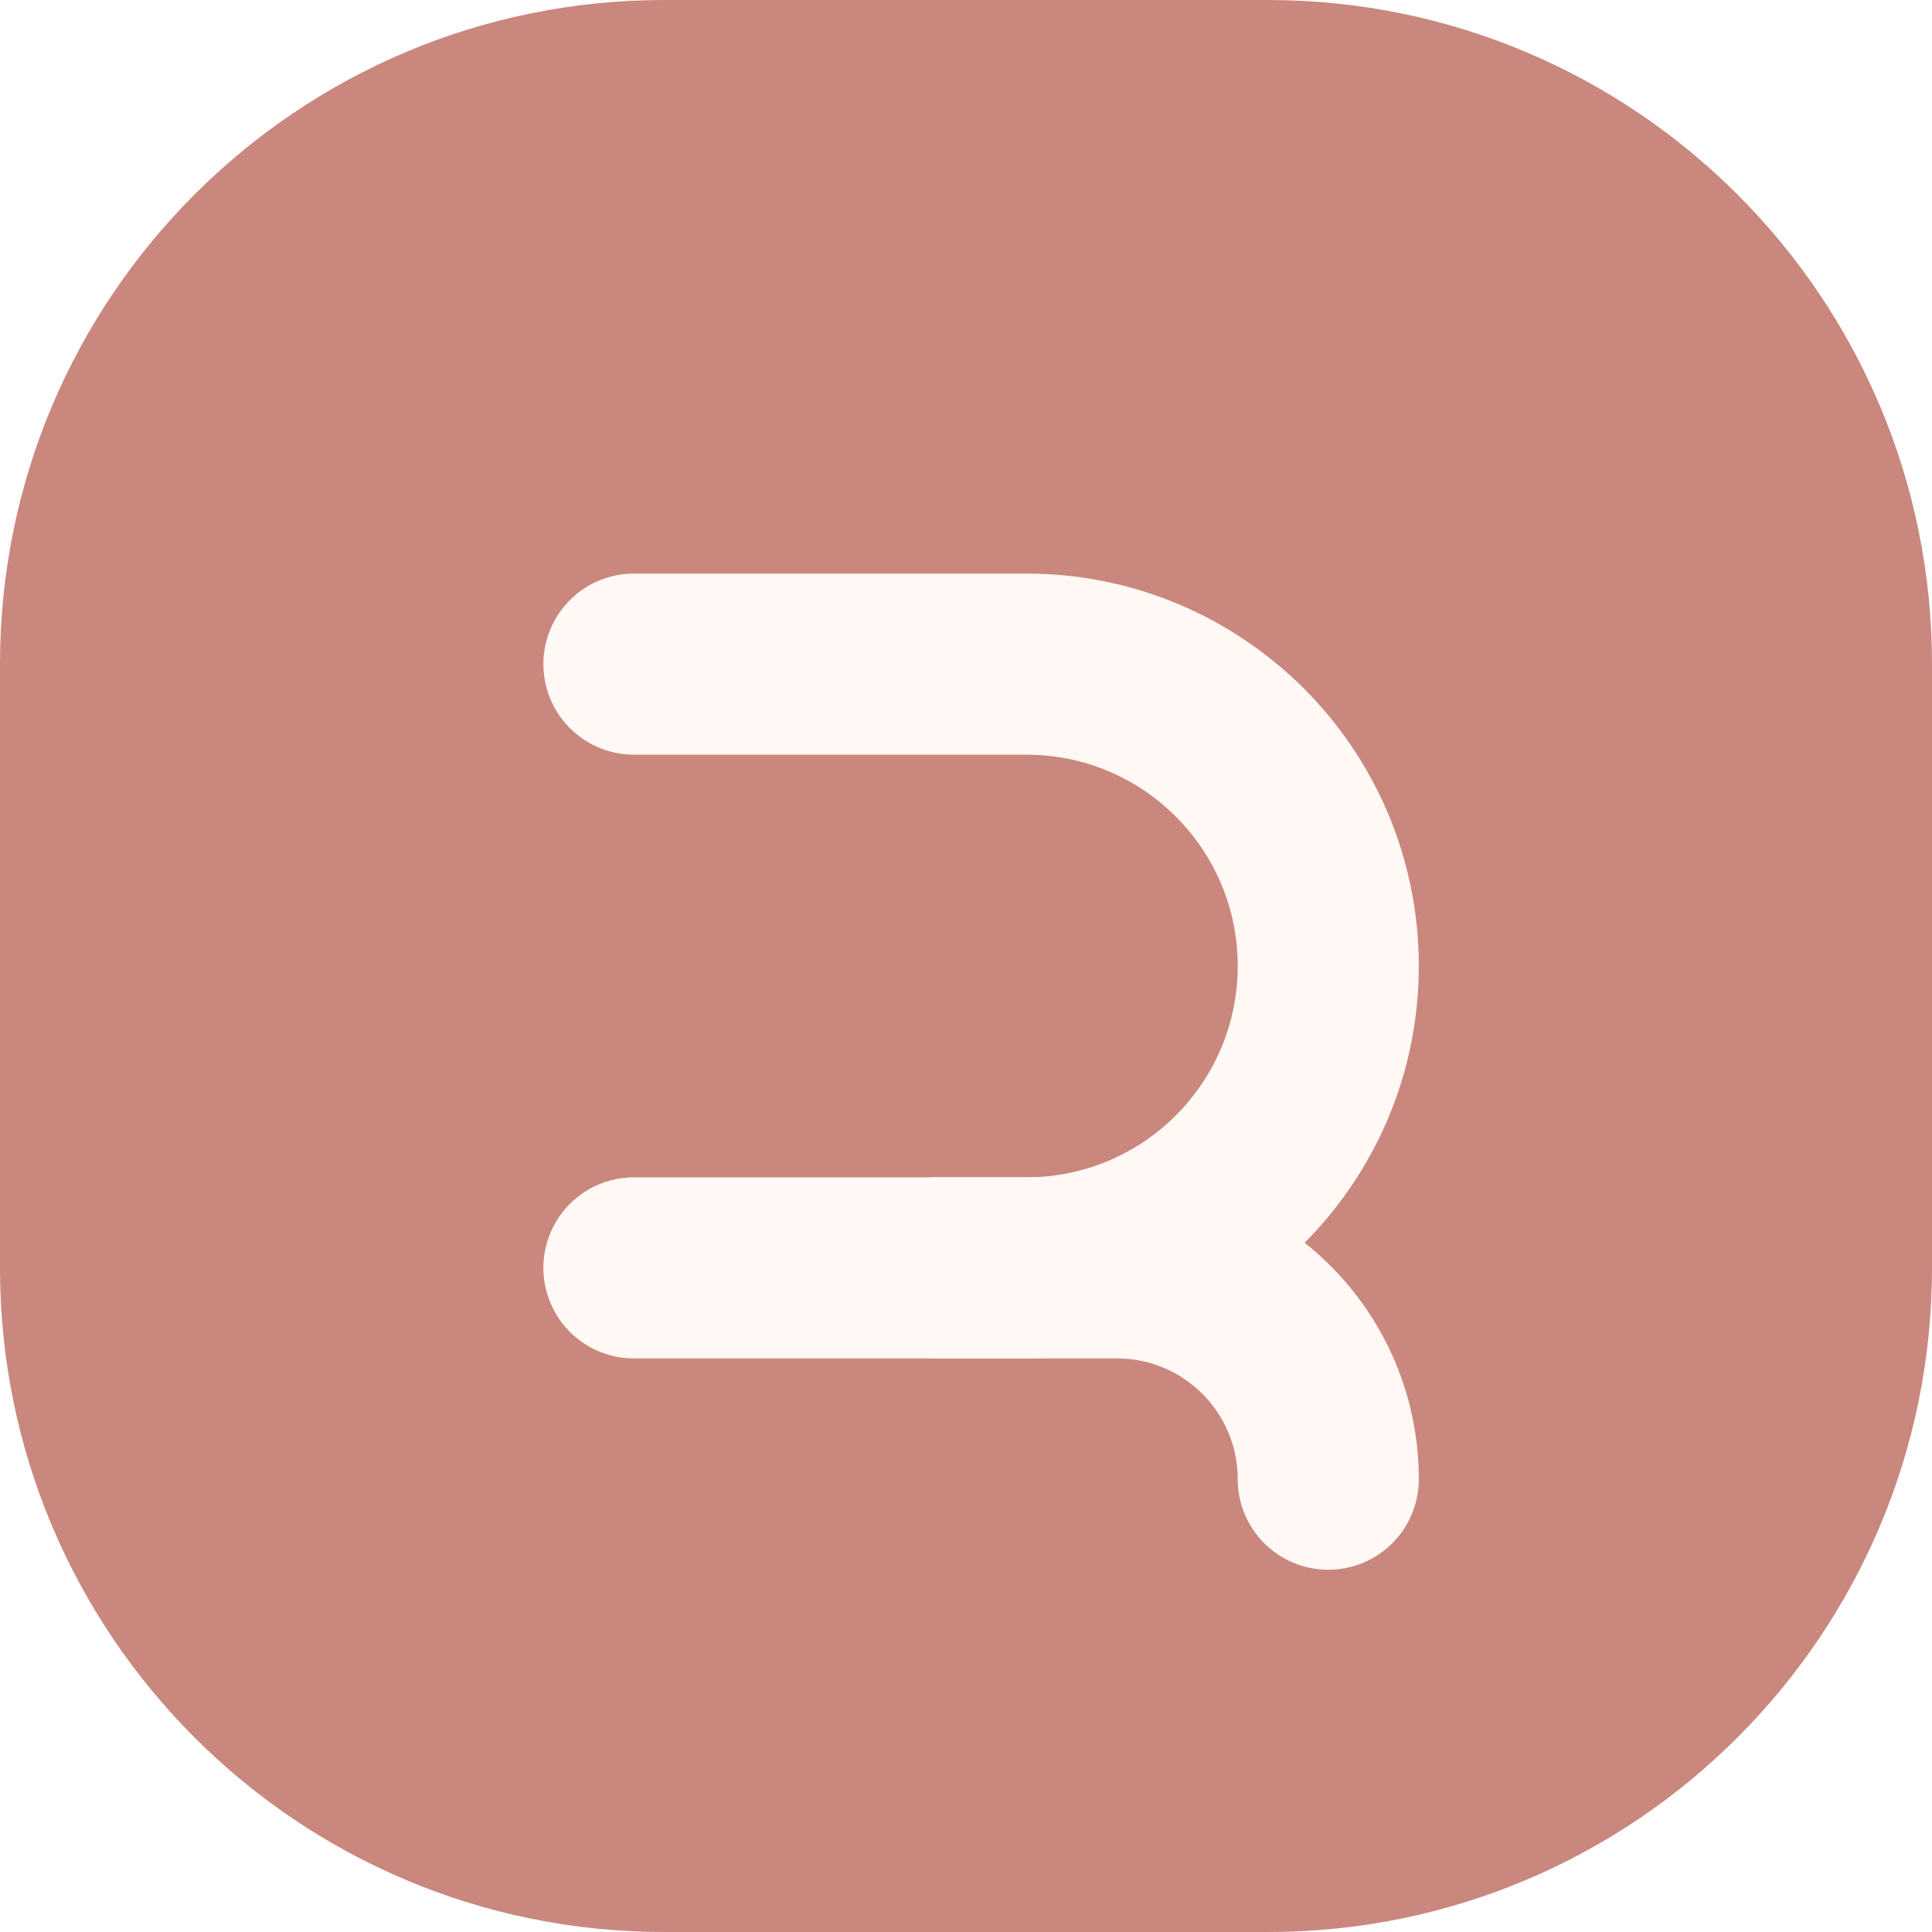
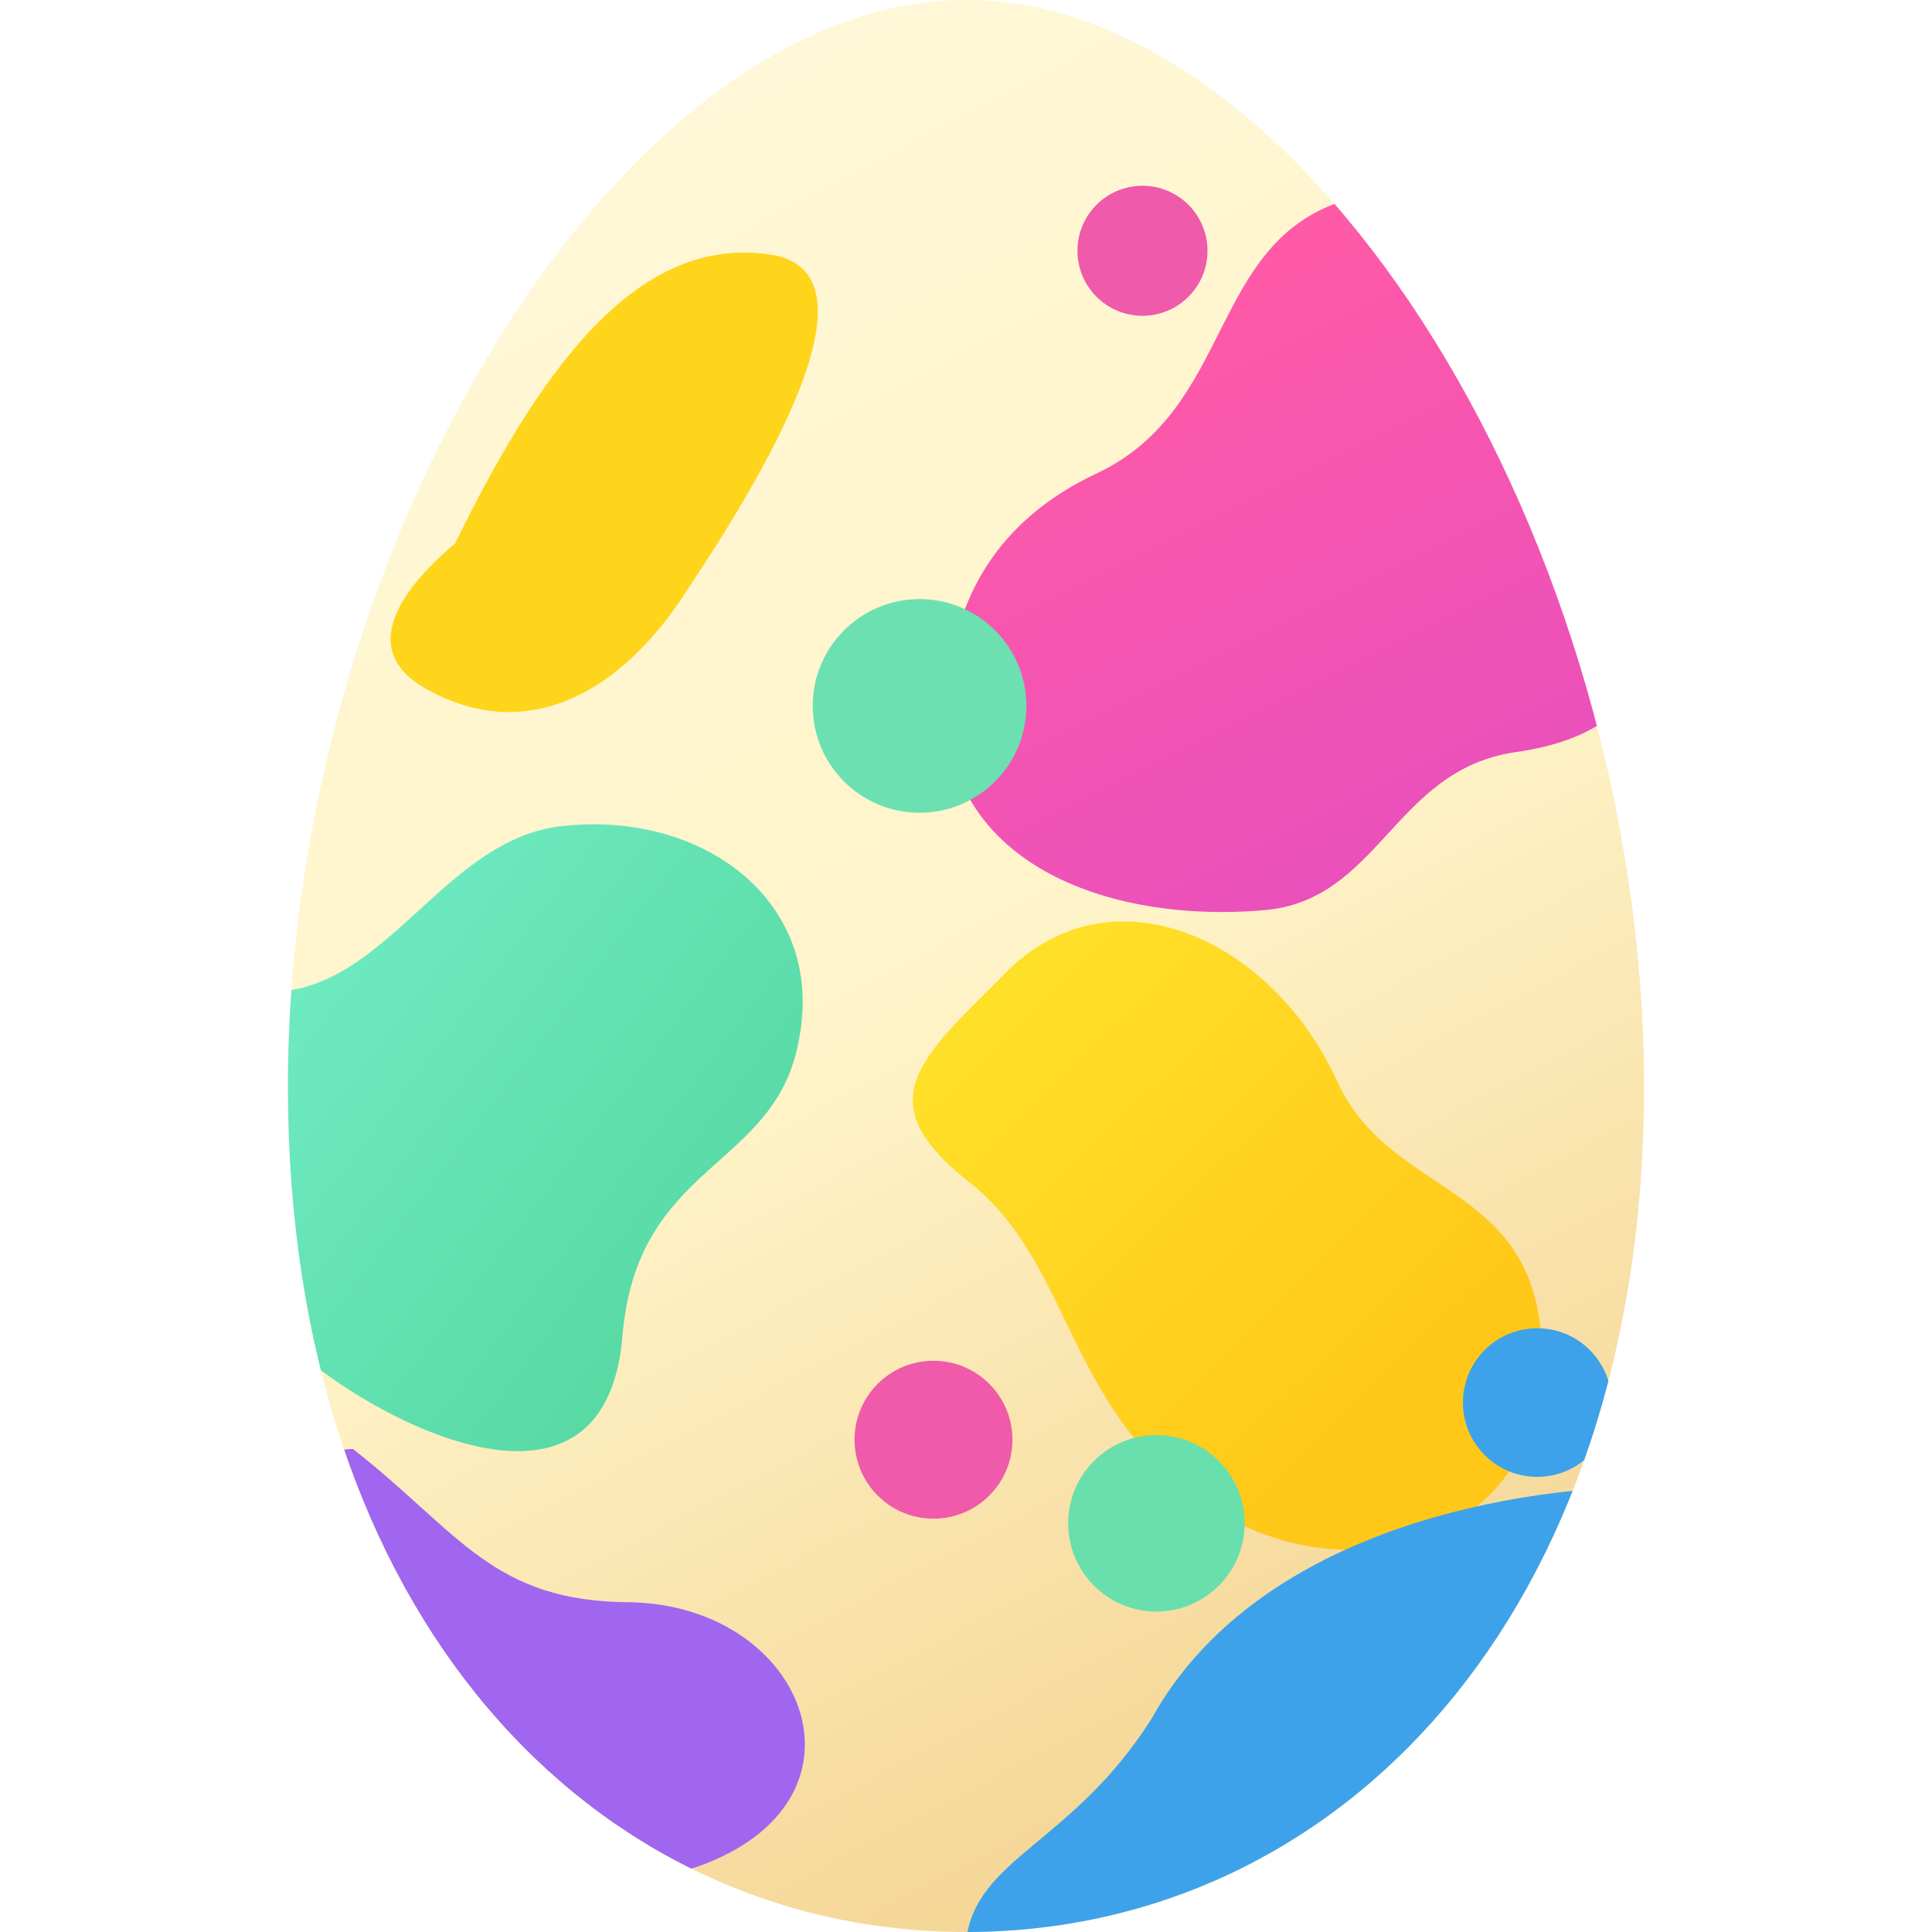
- <svg xmlns="http://www.w3.org/2000/svg" width="64" height="64" viewBox="0 0 64 64" fill="none">
-   <rect width="64" height="64" rx="22" fill="#C9877E" />
-   <path d="M21 22h13c5.523 0 10 4.477 10 10s-4.477 10-10 10H31" stroke="#FFF8F4" stroke-width="6" stroke-linecap="round" />
-   <path d="M21 42h16c3.866 0 7 3.134 7 7" stroke="#FFF8F4" stroke-width="6" stroke-linecap="round" />
+ <svg xmlns="http://www.w3.org/2000/svg" width="64" height="64" viewBox="14 2 292 416" fill="none">
+   <defs>
+     <linearGradient id="egg-shell" x1="74" y1="36" x2="262" y2="394" gradientUnits="userSpaceOnUse">
+       <stop offset="0" stop-color="#fff7d7" />
+       <stop offset="0.48" stop-color="#fff4c9" />
+       <stop offset="1" stop-color="#f3d28f" />
+     </linearGradient>
+     <linearGradient id="pink" x1="220" y1="58" x2="280" y2="178" gradientUnits="userSpaceOnUse">
+       <stop stop-color="#ff5aa8" />
+       <stop offset="1" stop-color="#e950bc" />
+     </linearGradient>
+     <linearGradient id="mint" x1="10" y1="198" x2="120" y2="282" gradientUnits="userSpaceOnUse">
+       <stop stop-color="#71ecc5" />
+       <stop offset="1" stop-color="#55d7a0" />
+     </linearGradient>
+     <linearGradient id="yellow" x1="170" y1="182" x2="272" y2="286" gradientUnits="userSpaceOnUse">
+       <stop stop-color="#ffe42b" />
+       <stop offset="1" stop-color="#ffc819" />
+     </linearGradient>
+     <clipPath id="egg-clip">
+       <path d="M160 418C80 418 14 350 14 236C14 119 86 2 160 2C234 2 306 119 306 236C306 350 240 418 160 418Z" />
+     </clipPath>
+   </defs>
+   <path d="M160 418C80 418 14 350 14 236C14 119 86 2 160 2C234 2 306 119 306 236C306 350 240 418 160 418Z" fill="url(#egg-shell)" />
+   <g clip-path="url(#egg-clip)">
+     <path d="M0 214C32 224 44 184 72 180C103 176 130 196 124 226C119 254 89 252 86 290C82 335 31 307 15 292C0 278-15 280-28 289L0 214Z" fill="url(#mint)" />
+     <path d="M188 104C218 90 212 54 242 45C262 39 291 79 304 117C315 149 300 161 278 164C252 168 249 196 224 198C188 201 153 186 156 150C158 128 169 113 188 104Z" fill="url(#pink)" />
+     <path d="M168 212C191 188 226 204 240 235C252 261 285 256 284 296C283 336 236 349 204 320C181 299 181 272 160 256C139 239 150 230 168 212Z" fill="url(#yellow)" />
+     <path d="M200 372C220 336 267 323 306 322L306 420H160C162 402 183 399 200 372Z" fill="#3da2e9" />
+     <path d="M28 314C51 332 58 347 88 347C126 348 142 390 102 404C66 416 24 367 18 340C15 325 17 314 28 314Z" fill="#a066ef" />
+     <path d="M50 119C70 78 91 52 119 57C142 62 116 105 100 129C86 151 66 162 45 151C29 143 37 130 50 119Z" fill="#ffd51b" />
+     <circle cx="150" cy="154" r="23" fill="#6ce0b0" />
+     <circle cx="153" cy="312" r="17" fill="#ef5aaa" />
+     <circle cx="201" cy="330" r="19" fill="#68dfad" />
+     <circle cx="283" cy="304" r="16" fill="#3da2e9" />
+     <circle cx="198" cy="56" r="14" fill="#ef5aaa" />
+   </g>
</svg>
